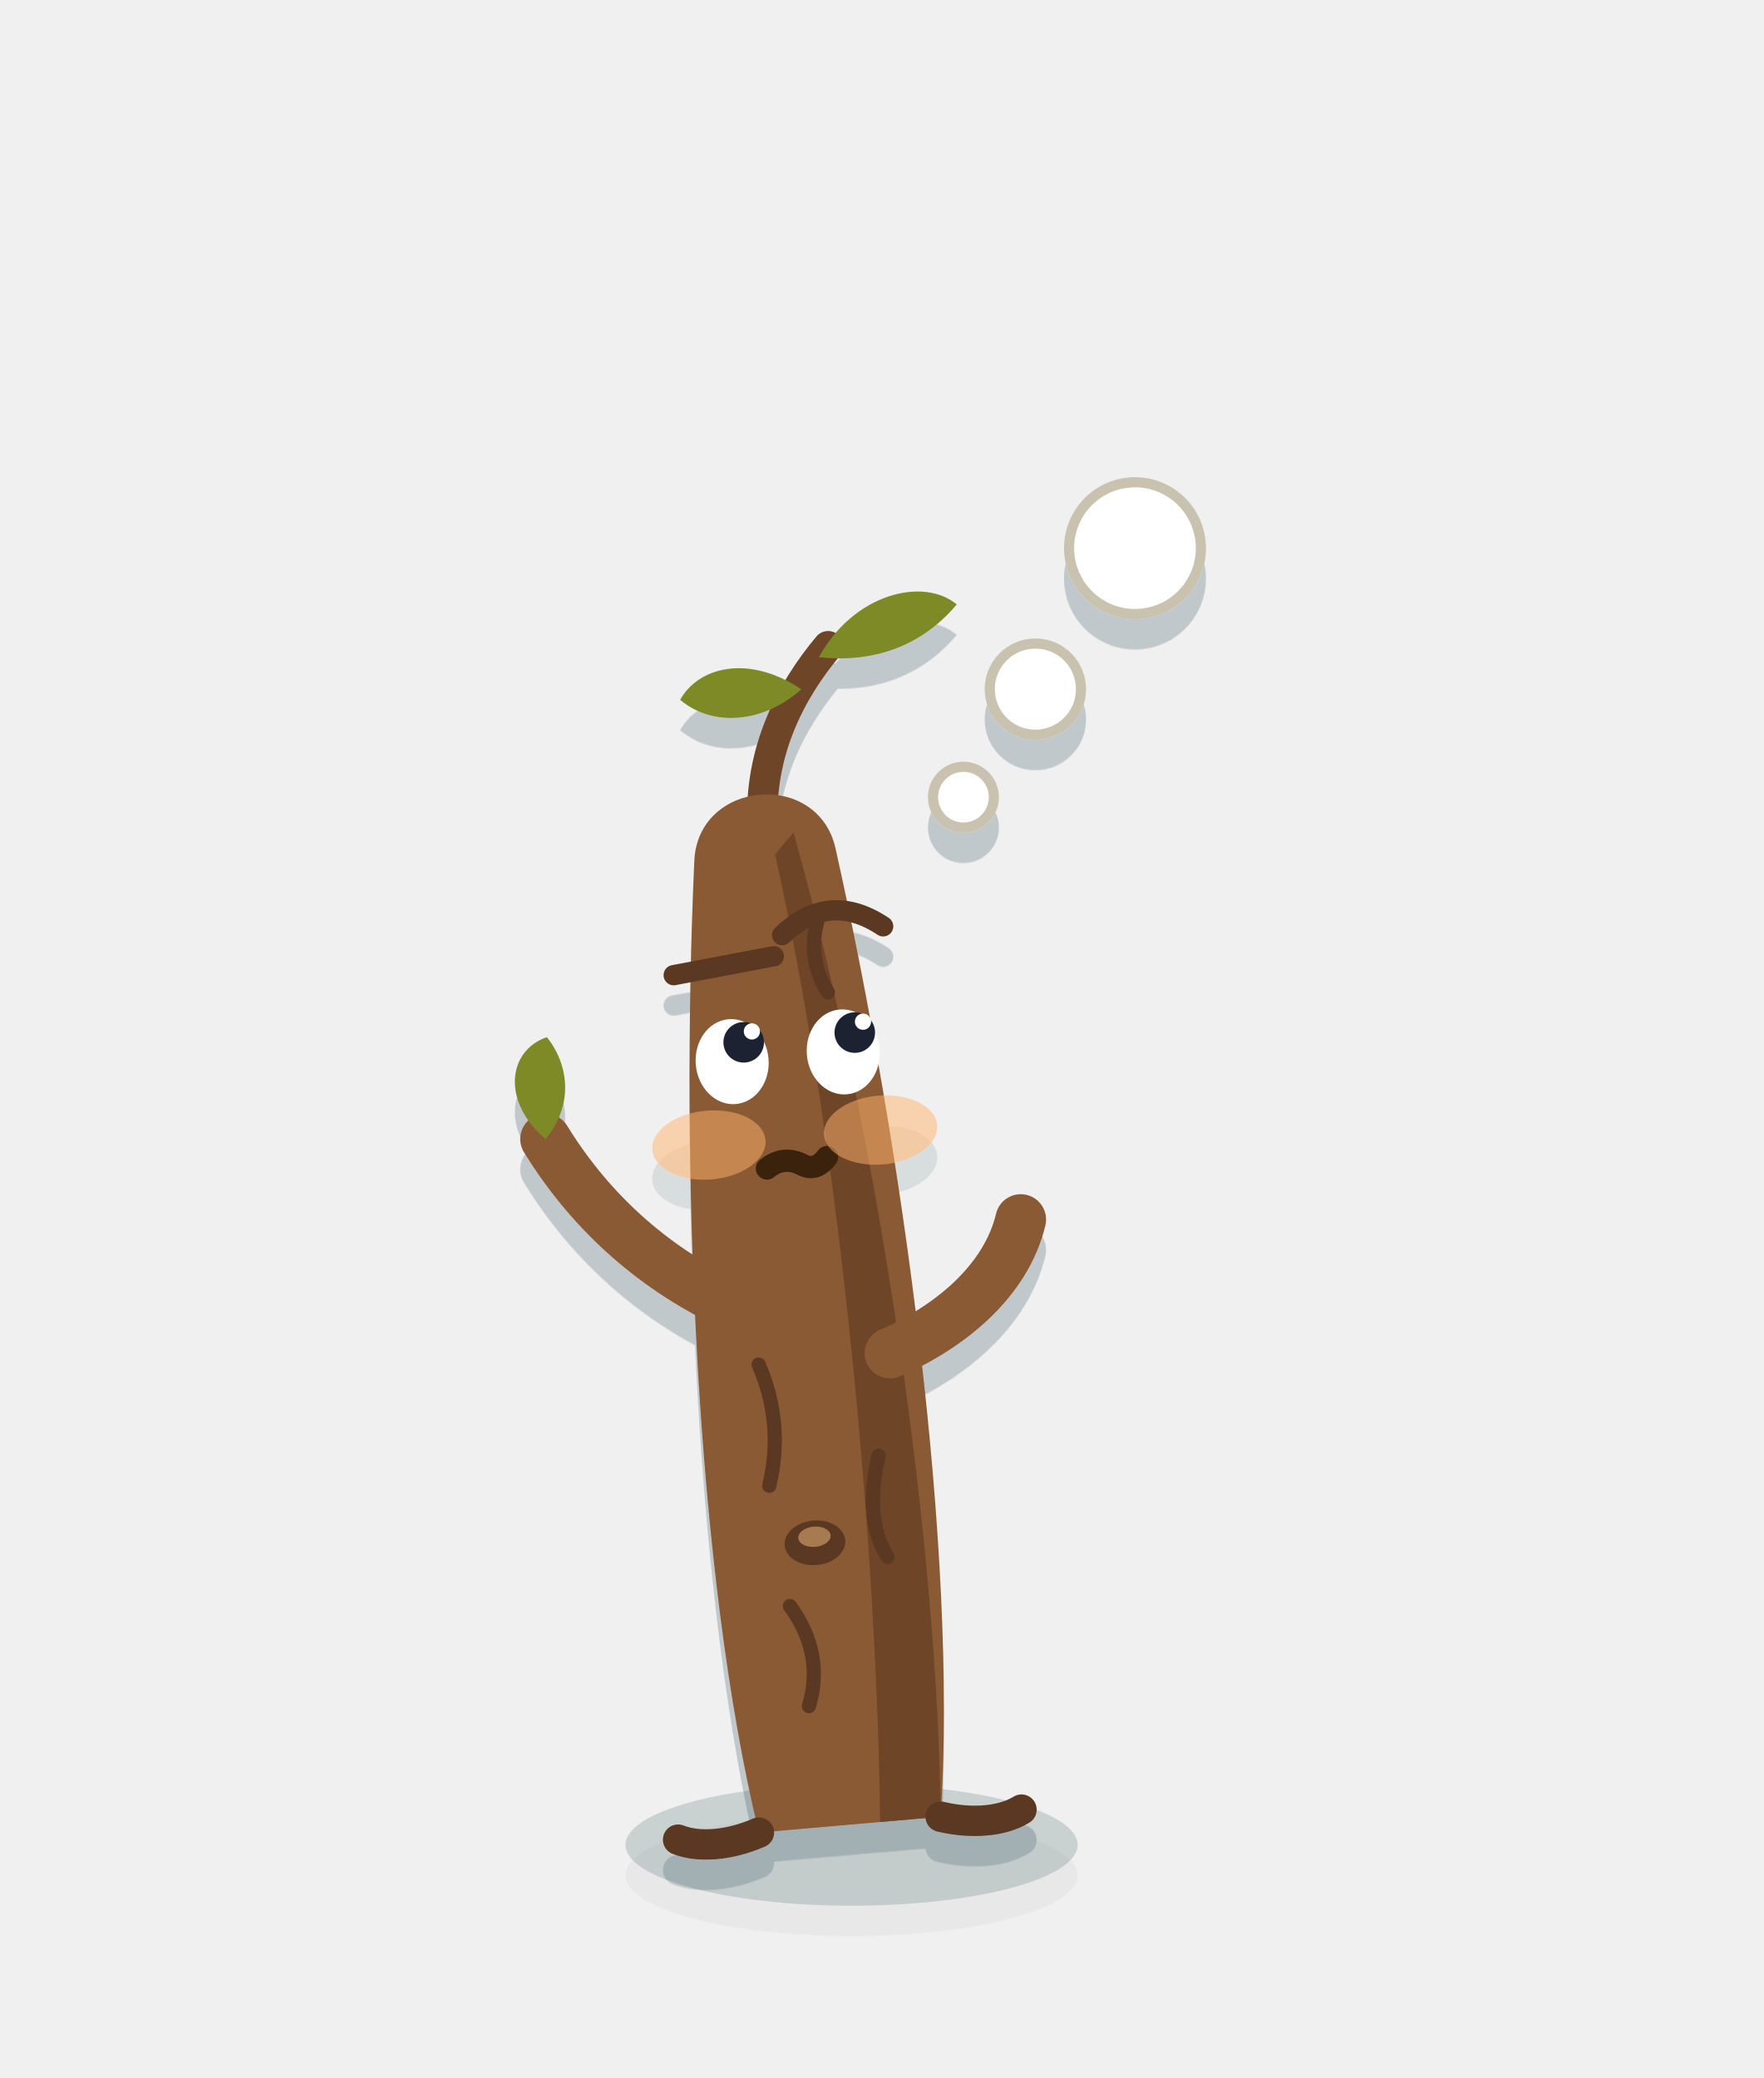
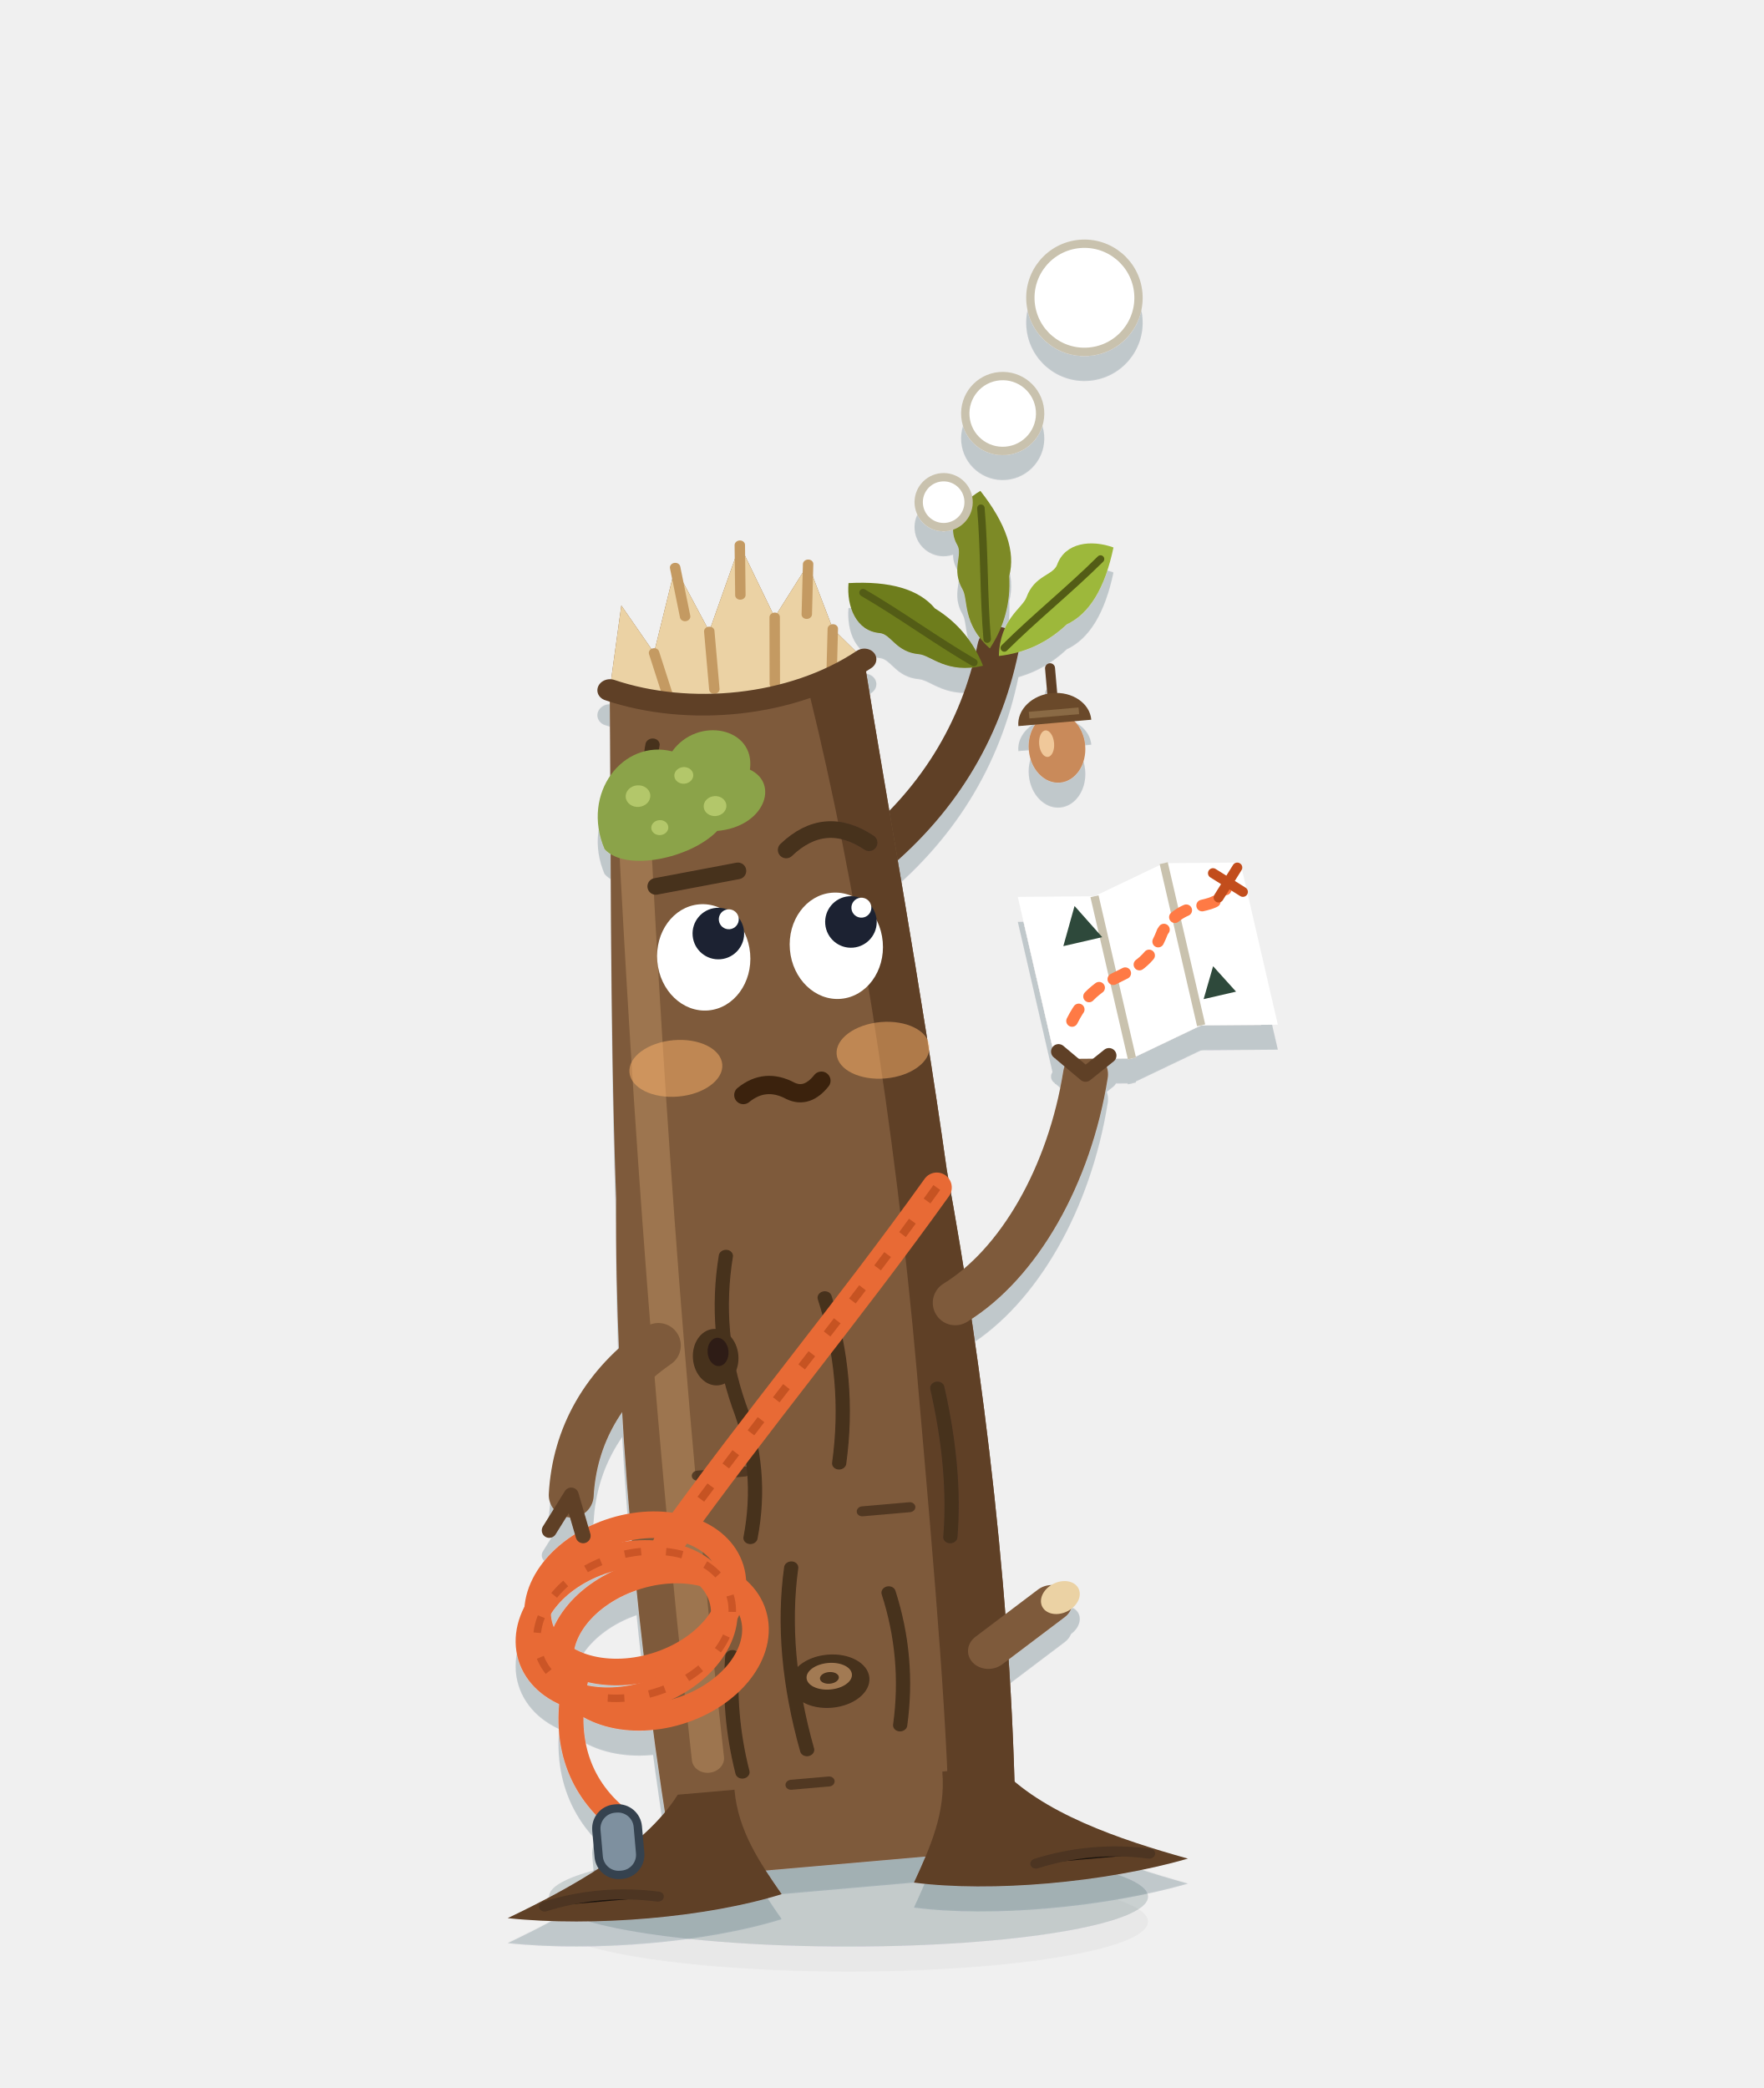
- <svg xmlns="http://www.w3.org/2000/svg" viewBox="-62 -74 174 205" role="img" aria-labelledby="km-title">
+ <svg xmlns="http://www.w3.org/2000/svg" viewBox="-62 -64 212 251" role="img" aria-labelledby="km-title">
  <style>
  .km-night-only, .km-evening-only, .km-dinner-only { display: none; }
  svg[data-km-evening="1"]:not([data-km-night="1"]) .km-dinner-only { display: inline; }
  svg[data-km-evening="1"]:not([data-km-night="1"]) .km-mound { display: none; }
  svg[data-km-evening="1"] .km-evening-only { display: inline; }
  svg[data-km-night="1"] .km-night-only { display: inline; }
  svg[data-km-night="1"] .km-day-only { display: none; }
  .km-screen { mix-blend-mode: screen; }
  .km-grain { mix-blend-mode: multiply; }
  .km-bob { animation: km-bob 3.6s ease-in-out infinite alternate; }
  .km-drift { animation: km-drift 40s ease-in-out infinite alternate; }
  .km-turn { animation: km-turn 90s linear infinite; }
  .km-twinkle { animation: km-twinkle 2.8s ease-in-out infinite; transform-box: fill-box; transform-origin: center; }
  .km-fall { animation: km-fall 1.4s linear infinite; }
  .km-light { animation: km-light 7s linear infinite; }
  .km-steam { animation: km-steam 3s ease-in-out infinite; }
  .km-flag { animation: km-flag 2.4s ease-in-out infinite alternate; transform-box: fill-box; transform-origin: left center; }
  .km-wag { animation: km-wag 0.6s ease-in-out infinite alternate; transform-box: fill-box; transform-origin: left bottom; }
  .km-gallop { animation: km-gallop 0.45s ease-in-out infinite alternate; }
  .km-sway { animation: km-sway 6s ease-in-out infinite alternate; transform-box: fill-box; transform-origin: bottom; }
  .km-buzz { animation: km-buzz 1.6s ease-in-out infinite alternate; }
  .km-fish { animation: km-fish 7s ease-in-out infinite; }
  .km-ff { animation: km-ff 10s ease-in-out infinite; }
  .km-blink { animation: km-blink 2.6s ease-in-out infinite; }
  .km-zz { animation: km-zz 3.2s ease-in-out infinite; }
  .km-breathe { animation: km-breathe 3.4s ease-in-out infinite; transform-box: fill-box; transform-origin: center bottom; }
  .km-ear-l, .km-ear-r { transform-box: fill-box; transform-origin: bottom center; animation: km-ear 4s ease-in-out infinite; }
  .km-ear-r { animation-delay: -0.4s; }
  .km-treat, .km-card-wave { animation: km-lift 2.6s ease-in-out infinite alternate; }
  .km-face-thinking, .km-face-oh, .km-talk { display: none; }
  [data-km-mood="thinking"] .km-face-happy, [data-km-mood="oh"] .km-face-happy { display: none; }
  [data-km-mood="thinking"] .km-face-thinking, [data-km-mood="oh"] .km-face-oh, [data-km-talk="1"] .km-talk { display: inline; }
  .km-dots circle { animation: km-dots 1.2s ease-in-out infinite; }
  .km-dots circle:nth-child(2) { animation-delay: -0.8s; }
  .km-dots circle:nth-child(3) { animation-delay: -0.4s; }
  .km-ashore .dt-splash { display: none; }
  svg[data-km-night="1"] [data-km-awake="1"] .km-day-only { display: inline; }
  svg[data-km-night="1"] [data-km-awake="1"] .km-night-only { display: none; }
  [data-km-part="telescope"] { cursor: pointer; }
  .km-pose { transform-box: fill-box; transform-origin: 50% 100%; transition: transform 0.35s ease; }
  [data-km-mood="oh"] .km-pose { transform: translateY(-8px) scale(1.04, 0.97); }
  [data-km-mood="thinking"] .km-pose { transform: rotate(-5deg); }
  [data-km-talk="1"]:not([data-km-mood="oh"]) .km-pose { animation: km-chat 0.9s ease-in-out infinite alternate; }
  @keyframes km-chat { from { transform: translateY(0) rotate(0deg); } to { transform: translateY(-3px) rotate(1.5deg); } }
  svg:not([data-km-night="1"]) :is(.km-twinkle, .km-ff, .km-blink, .km-zz, .km-breathe) { animation: none; }
  @keyframes km-dots { 0%, 100% { opacity: 0.3; } 50% { opacity: 1; } }
  @keyframes km-bob { from { transform: translateY(0); } to { transform: translateY(-4px); } }
  @keyframes km-gallop { from { transform: translateY(0) rotate(0deg); } to { transform: translateY(-5px) rotate(-2deg); } }
  @keyframes km-drift { from { transform: translateX(0); } to { transform: translateX(36px); } }
  @keyframes km-turn { to { transform: rotate(360deg); } }
  @keyframes km-twinkle { 0%, 100% { opacity: 1; transform: scale(1); } 50% { opacity: 0.55; transform: scale(0.8); } }
  @keyframes km-fall { to { stroke-dashoffset: -40; } }
  @keyframes km-light { to { stroke-dashoffset: -280; } }
  @keyframes km-steam { 0% { opacity: 0; transform: translateY(6px); } 40% { opacity: 0.9; } 100% { opacity: 0; transform: translateY(-10px); } }
  @keyframes km-flag { from { transform: skewY(0deg); } to { transform: skewY(6deg); } }
  @keyframes km-wag { from { transform: rotate(-10deg); } to { transform: rotate(14deg); } }
  @keyframes km-sway { from { transform: rotate(-1.5deg); } to { transform: rotate(1.5deg); } }
  @keyframes km-buzz { from { transform: translate(0, 0); } to { transform: translate(3px, -2px); } }
  @keyframes km-fish { 0%, 70%, 100% { transform: translateY(30px); opacity: 0; } 78% { opacity: 1; } 85% { transform: translateY(-8px); opacity: 1; } 92% { transform: translateY(20px); opacity: 0; } }
  @keyframes km-ff { 0%, 100% { transform: translate(0, 0); } 25% { transform: translate(14px, -10px); } 50% { transform: translate(26px, 4px); } 75% { transform: translate(8px, 14px); } }
  @keyframes km-blink { 0%, 100% { opacity: 1; } 45% { opacity: 0.25; } 60% { opacity: 1; } }
  @keyframes km-zz { 0% { opacity: 0; transform: translate(0, 6px); } 30% { opacity: 1; } 100% { opacity: 0; transform: translate(6px, -14px); } }
  @keyframes km-breathe { 0%, 100% { transform: scale(1, 1); } 50% { transform: scale(1.02, 1.05); } }
  @keyframes km-ear { 0%, 80%, 100% { transform: rotate(0deg); } 88% { transform: rotate(-6deg); } 94% { transform: rotate(3deg); } }
  @keyframes km-lift { from { transform: translateY(0); } to { transform: translateY(-3px); } }
  @media (prefers-reduced-motion: reduce) { svg * { animation: none !important; } }
</style>
  <defs>
    <filter id="layer" x="-10%" y="-10%" width="120%" height="130%">
      <feDropShadow dx="0" dy="5" stdDeviation="0" flood-color="#1A2433" flood-opacity="0.18" />
    </filter>
    <filter id="layer-sm" x="-10%" y="-10%" width="120%" height="130%">
      <feDropShadow dx="0" dy="3" stdDeviation="0" flood-color="#1A2433" flood-opacity="0.2" />
    </filter>
    <filter id="grain" x="0" y="0" width="100%" height="100%">
      <feTurbulence type="fractalNoise" baseFrequency="0.85" numOctaves="2" seed="7" result="n" />
      <feColorMatrix in="n" type="matrix" values="0 0 0 0 0.1  0 0 0 0 0.14  0 0 0 0 0.2  0 0 0 0.55 -0.12" />
    </filter>
    <filter id="km-light" x="0" y="0" width="100%" height="100%" color-interpolation-filters="sRGB">
      <feColorMatrix id="km-light-m" type="matrix" values="1 0 0 0 0  0 1 0 0 0  0 0 1 0 0  0 0 0 1 0" />
    </filter>
    <linearGradient id="km-sky-g" gradientUnits="userSpaceOnUse" x1="0" y1="0" x2="0" y2="900">
      <stop id="km-sky-0" offset="0" stop-color="#7FB8D8" />
      <stop id="km-sky-1" offset="0.6" stop-color="#B4D8E6" />
      <stop id="km-sky-2" offset="1" stop-color="#EAF3EC" />
    </linearGradient>
    <radialGradient id="km-glow-g">
      <stop offset="0" stop-color="#FFB46E" stop-opacity="0.9" />
      <stop offset="0.4" stop-color="#FFC98F" stop-opacity="0.4" />
      <stop offset="1" stop-color="#FFC98F" stop-opacity="0" />
    </radialGradient>
    <linearGradient id="km-fade-orchard-1" gradientUnits="userSpaceOnUse" x1="560" y1="0" x2="690" y2="0">
      <stop offset="0" stop-color="#525C12" stop-opacity="1" />
      <stop offset="1" stop-color="#525C12" stop-opacity="0" />
    </linearGradient>
    <linearGradient id="km-fade-orchard-2" gradientUnits="userSpaceOnUse" x1="560" y1="0" x2="690" y2="0">
      <stop offset="0" stop-color="#7D8A26" stop-opacity="1" />
      <stop offset="1" stop-color="#7D8A26" stop-opacity="0" />
    </linearGradient>
    <linearGradient id="km-fade-field-1" gradientUnits="userSpaceOnUse" x1="930" y1="0" x2="1060" y2="0">
      <stop offset="0" stop-color="#78963A" stop-opacity="0" />
      <stop offset="1" stop-color="#78963A" stop-opacity="1" />
    </linearGradient>
    <linearGradient id="km-fade-field-2" gradientUnits="userSpaceOnUse" x1="930" y1="0" x2="1060" y2="0">
      <stop offset="0" stop-color="#9CB54A" stop-opacity="0" />
      <stop offset="1" stop-color="#9CB54A" stop-opacity="1" />
    </linearGradient>
    <linearGradient id="km-ground-1" gradientUnits="userSpaceOnUse" x1="420" y1="0" x2="1220" y2="0">
      <stop offset="0" stop-color="#525C12" />
      <stop offset="0.34" stop-color="#525C12" />
      <stop offset="0.5" stop-color="#6A7E2A" />
      <stop offset="0.66" stop-color="#78963A" />
      <stop offset="1" stop-color="#78963A" />
    </linearGradient>
    <linearGradient id="km-ground-2" gradientUnits="userSpaceOnUse" x1="420" y1="0" x2="1220" y2="0">
      <stop offset="0" stop-color="#7D8A26" />
      <stop offset="0.34" stop-color="#7D8A26" />
      <stop offset="0.5" stop-color="#93A83E" />
      <stop offset="0.66" stop-color="#9CB54A" />
      <stop offset="1" stop-color="#9CB54A" />
    </linearGradient>
    <radialGradient id="km-pool-g">
      <stop offset="0" stop-color="#FFC37A" stop-opacity="0.55" />
      <stop offset="1" stop-color="#FFC37A" stop-opacity="0" />
    </radialGradient>
    <pattern id="km-gingham" width="8" height="8" patternUnits="userSpaceOnUse">
      <rect width="8" height="8" fill="#FFFFFF" />
      <rect width="4" height="8" fill="#FFE1C2" />
      <rect width="8" height="4" fill="#FFB36B" opacity="0.4" />
    </pattern>
    <clipPath id="km-moon-clip">
      <use href="#km-moon-lit" />
    </clipPath>
    <symbol id="star" viewBox="-10 -10 20 20">
      <path d="M0 -10 C1.2 -2.5 2.5 -1.2 10 0 C2.5 1.2 1.2 2.5 0 10 C-1.2 2.5 -2.5 1.2 -10 0 C-2.5 -1.2 -1.2 -2.5 0 -10 Z" fill="#FFFFFF" />
    </symbol>
  </defs>
  <g filter="url(#layer-sm)">
-     <ellipse cx="22" cy="108" rx="22.3" ry="6" fill="#1A2433" opacity="0.16" />
-     <g transform="rotate(-5 22 108)">
-       <path d="M22 8 C22 0 26 -6 30 -10" stroke="#6E4426" stroke-width="3" stroke-linecap="round" fill="none" />
-       <path d="M29 -9 c4 -6 11 -7 14 -4 c-4 4 -9 5 -14 4 Z M27 -6 c-5 -4 -10 -3 -12 0 c3 3 8 3 12 0 Z" fill="#7D8A26" />
-       <path d="M13 106 C9 80 11 40 15 10 C16 2 28 2 29 10 C33 40 35 80 31 106 Z" fill="#8A5A34" />
-       <path d="M25 8 C31 40 33 80 31 106 L25 106 C27 80 27 40 23 10 Z" fill="#6E4426" />
-       <path d="M17 60 q2 6 0 12 M28 70 q-2 6 0 10 M18 84 q3 5 1 10 M27 16 q-2 4 0 8" stroke="#5A3820" stroke-width="1.4" stroke-linecap="round" fill="none" />
-       <ellipse cx="21" cy="78" rx="3" ry="2.2" fill="#5A3820" />
-       <ellipse cx="21" cy="77.4" rx="1.6" ry="1" fill="#A87A50" />
-       <ellipse cx="17" cy="30" rx="3.6" ry="4.2" fill="#FFFFFF" />
-       <circle cx="18.3" cy="28.2" r="2" fill="#1A2433" />
-       <circle cx="19.2" cy="27.2" r="0.8" fill="#FFFFFF" />
-       <ellipse cx="28" cy="30" rx="3.6" ry="4.2" fill="#FFFFFF" />
-       <circle cx="29.3" cy="28.2" r="2" fill="#1A2433" />
-       <circle cx="30.2" cy="27.2" r="0.8" fill="#FFFFFF" />
-       <path d="M12 21 l10 -1 M23 18 q5 -4 10 0" stroke="#5A3820" stroke-width="2" stroke-linecap="round" stroke-linejoin="round" fill="none" />
-       <path d="M19.5 40.8 q1.8 -1.2 3.6 0 q1.2 0.7 2.4 -0.6" stroke="#3A2410" stroke-width="2.2" stroke-linecap="round" stroke-linejoin="round" fill="none" />
-       <ellipse cx="14" cy="38" rx="5.6" ry="3.4" fill="#FFB36B" opacity="0.5" />
-       <ellipse cx="31" cy="38" rx="5.6" ry="3.4" fill="#FFB36B" opacity="0.5" />
-       <path d="M15 54 C8 50 2 44 -2 36" stroke="#8A5A34" stroke-width="5" stroke-linecap="round" fill="none" class="km-treat" />
-       <path d="M-2 36 c-4 -4 -3 -9 1 -10 c2 3 2 7 -1 10 Z" fill="#7D8A26" />
-       <path d="M30 60 C36 58 42 54 44 48" stroke="#8A5A34" stroke-width="5" stroke-linecap="round" fill="none" />
-       <path d="M13 106 c-3 1 -6 1 -8 0 M31 106 c3 1 6 1 8 0" stroke="#5A3820" stroke-width="3" stroke-linecap="round" />
+     <ellipse cx="40" cy="164" rx="36" ry="6" fill="#1A2433" opacity="0.16" />
+     <g transform="rotate(-5 40 164)">
+       <path d="M53 40 C62 34 68 26 71 16" stroke="#5E4028" stroke-width="5" stroke-linecap="round" fill="none" />
+       <g class="km-sway">
+         <g transform="translate(70 16) rotate(-70)">
+           <path d="M0 0 C2 -4 5 -4 6 -5 C8 -7 10 -6 11 -7 C13 -9 16 -8 18 -6 C15 -2 12 0 9 0 C6 1 3 1 0 0 Z" fill="#7D8A26" />
+           <path d="M1 -0.6 C6 -2.4 11 -3.6 16 -5.4" stroke="#525C12" stroke-width="0.9" fill="none" stroke-linecap="round" />
+         </g>
+         <g transform="translate(71 17) rotate(-20)">
+           <path d="M0 0 C2 -4 5 -4 6 -5 C8 -7 10 -6 11 -7 C13 -9 16 -8 18 -6 C15 -2 12 0 9 0 C6 1 3 1 0 0 Z" fill="#9DB83A" />
+           <path d="M1 -0.6 C6 -2.4 11 -3.6 16 -5.4" stroke="#525C12" stroke-width="0.9" fill="none" stroke-linecap="round" />
+         </g>
+         <g transform="translate(69 18) rotate(-125)">
+           <path d="M0 0 C2 -4 5 -4 6 -5 C8 -7 10 -6 11 -7 C13 -9 16 -8 18 -6 C15 -2 12 0 9 0 C6 1 3 1 0 0 Z" fill="#6E7D1C" />
+           <path d="M1 -0.6 C6 -2.4 11 -3.6 16 -5.4" stroke="#525C12" stroke-width="0.9" fill="none" stroke-linecap="round" />
+         </g>
+         <path d="M77 22 v-3" stroke="#5E4028" stroke-width="1.2" stroke-linecap="round" />
+         <ellipse cx="77" cy="28.6" rx="3.4" ry="4.2" fill="#C98A5A" />
+         <ellipse cx="75.8" cy="28" rx="0.9" ry="1.6" fill="#F0C89A" />
+         <path d="M72.6 25.6 a4.4 3.6 0 0 1 8.8 0 Z" fill="#6B4A2A" />
+         <path d="M74 24.4 h6" stroke="#8A6A44" stroke-width="0.8" />
+       </g>
+       <g transform="translate(40 0) scale(1.14 1) translate(-40 0)">
+         <path d="M22 160 C20 132 20 102 22 78 C23 56 25 32 26 17 L28 7 L31 13 L34 3 L37 11 L41 1 L44 10 L48 4 L50 12 L53 16 C54 32 56 56 57 78 C59 102 60 132 58 160 Z" fill="#7E5A3A" />
+         <path d="M26 17 L28 7 L31 13 L34 3 L37 11 L41 1 L44 10 L48 4 L50 12 L53 16 C45 20 34 20 26 17 Z" fill="#EBD2A4" />
+         <path d="M31 13 l1 5 M34 3 l0.6 6 M37 11 l0 7 M41 1 l-0.4 6 M44 10 l-0.6 8 M48 4 l-0.6 6 M50 12 l-0.6 6" stroke="#C49A62" stroke-width="1.1" stroke-linecap="round" />
+         <path d="M26 17 C34 21 45 21 53 16" stroke="#5E4028" stroke-width="2.6" stroke-linecap="round" fill="none" />
+         <path d="M47 20 C50 42 52 72 52 102 C52 128 52 146 51 160 L58 160 C60 132 59 102 57 78 C56 56 54 32 53 16 Z" fill="#5E4028" />
+         <path d="M27.5 28 C26.5 58 25.5 100 26.5 146" stroke="#A27A52" stroke-width="3.4" stroke-linecap="round" fill="none" opacity="0.85" />
+         <path d="M33 86 q-2 9 0 18 q2 8 0 16 M43 92 q2 10 0 20 M37 124 q-2 10 0 22 M47 128 q1.6 8 0 16 M30 134 q-1 7 0 14 M54 104 q1.2 10 0 18 M30 24 q-1 4 0 8" stroke="#46301E" stroke-width="1.5" stroke-linecap="round" fill="none" />
+         <path d="M28 112 h5 M45 118 h5 M35 150 h4" stroke="#46301E" stroke-width="1.2" stroke-linecap="round" opacity="0.8" />
+         <ellipse cx="40" cy="138" rx="4.2" ry="3.2" fill="#46301E" />
+         <ellipse cx="40" cy="137.4" rx="2.4" ry="1.6" fill="#A27A52" />
+         <ellipse cx="40" cy="137.6" rx="1" ry="0.7" fill="#46301E" />
+         <ellipse cx="31" cy="98" rx="2.4" ry="3.4" fill="#46301E" />
+         <ellipse cx="31.3" cy="97.4" rx="1.1" ry="1.7" fill="#2E1E12" />
+         <path d="M24 36 C22 29 27 23 32 25 C35 21 41 23 40 28 C43 30 41 35 36 35 C33 38 26 39 24 36 Z" fill="#8BA348" />
+         <g fill="#B3C76A">
+           <circle cx="28" cy="30" r="1.3" />
+           <circle cx="33" cy="28" r="1" />
+           <circle cx="36" cy="32" r="1.2" />
+           <circle cx="30" cy="34" r="0.9" />
+         </g>
+         <path d="M57 136 l7 -5" stroke="#7E5A3A" stroke-width="4.4" stroke-linecap="round" />
+         <ellipse cx="65" cy="130.4" rx="2.2" ry="1.8" fill="#EBD2A4" transform="rotate(-35 65 130.4)" />
+         <path d="M23 150 C19 156 11 160 4 163 C13 165 25 165 33 163 C31 159 29 155 29 150 Z" fill="#5E4028" />
+         <path d="M57 150 C61 156 69 160 76 163 C67 165 55 165 47 163 C49 159 51 155 51 150 Z" fill="#5E4028" />
+         <path d="M8 162 c4 -1 8 -1 12 0 M60 162 c4 -1 8 -1 12 0" stroke="#46301E" stroke-width="1.2" stroke-linecap="round" opacity="0.7" />
+       </g>
+       <ellipse cx="32.5" cy="50" rx="5.6" ry="6.4" fill="#FFFFFF" />
+       <circle cx="34.5" cy="47.3" r="3.1" fill="#1A2433" />
+       <circle cx="35.9" cy="45.7" r="1.2" fill="#FFFFFF" />
+       <ellipse cx="48.5" cy="50" rx="5.6" ry="6.4" fill="#FFFFFF" />
+       <circle cx="50.5" cy="47.3" r="3.1" fill="#1A2433" />
+       <circle cx="51.9" cy="45.7" r="1.2" fill="#FFFFFF" />
+       <path d="M27.5 41 l10 -1 M43.5 38 q5 -4 10 0" stroke="#46301E" stroke-width="2" stroke-linecap="round" stroke-linejoin="round" fill="none" />
+       <path d="M35.8 66.9 q2.8 -1.9 5.7 0 q1.9 1.1 3.8 -0.9" stroke="#3A2410" stroke-width="2.2" stroke-linecap="round" stroke-linejoin="round" fill="none" />
+       <ellipse cx="28" cy="63" rx="5.6" ry="3.4" fill="#FFB36B" opacity="0.5" />
+       <ellipse cx="53" cy="63" rx="5.6" ry="3.4" fill="#FFB36B" opacity="0.5" />
+       <path d="M58 80 C46 94 34 106 22 120" stroke="#E86A35" stroke-width="3.6" stroke-linecap="round" fill="none" />
+       <path d="M58 80 C46 94 34 106 22 120" stroke="#B8481C" stroke-width="1" stroke-dasharray="2 3" fill="none" opacity="0.7" />
+       <g transform="rotate(-12 18 128)">
+         <ellipse cx="18" cy="126" rx="12" ry="8.5" stroke="#E86A35" stroke-width="3.2" fill="none" />
+         <ellipse cx="16" cy="129" rx="12" ry="8.5" stroke="#E86A35" stroke-width="3.2" fill="none" />
+         <ellipse cx="19" cy="132" rx="12" ry="8.5" stroke="#E86A35" stroke-width="3.2" fill="none" />
+         <ellipse cx="17" cy="129" rx="12" ry="8.5" stroke="#B8481C" stroke-width="0.9" stroke-dasharray="2 3" fill="none" opacity="0.6" />
+       </g>
+       <path d="M10 134 C7 142 9 148 13 152" stroke="#E86A35" stroke-width="3" stroke-linecap="round" fill="none" />
+       <rect x="10.5" y="151" width="5" height="8" rx="2.4" fill="#7E909F" stroke="#34424F" stroke-width="1" />
+       <path d="M23 96 C16 100 12 106 11 113" stroke="#7E5A3A" stroke-width="5.4" stroke-linecap="round" fill="none" />
+       <path d="M11 113 l-3 4 M11 113 l1 5" stroke="#5E4028" stroke-width="1.8" stroke-linecap="round" />
+       <g class="km-card-wave">
+         <path d="M59 94 C67 90 74 80 77 68" stroke="#7E5A3A" stroke-width="5.4" stroke-linecap="round" fill="none" />
+         <g transform="rotate(-8 86 54)">
+           <path d="M72 44 l9 2 l9 -2 l9 2 v20 l-9 -2 l-9 2 l-9 -2 Z" fill="#FFFFFF" />
+           <path d="M81 46 v20 M90 44 v20" stroke="#C9C2AE" stroke-width="1" />
+           <path d="M75 60 C80 54 84 58 88 52 C92 48 95 52 97 48" stroke="#FF7A45" stroke-width="1.4" stroke-dasharray="1.6 2" fill="none" stroke-linecap="round" />
+           <path d="M76 51 l2.4 -4.4 l2.4 4.4 Z M91 61 l2 -3.6 l2 3.6 Z" fill="#2F4A3A" />
+           <path d="M95.5 46.5 l3 3 M98.5 46.5 l-3 3" stroke="#C24E1C" stroke-width="1.2" stroke-linecap="round" />
+         </g>
+         <path d="M77 68 l-3 -3 M77 68 l3 -2" stroke="#5E4028" stroke-width="1.8" stroke-linecap="round" />
+       </g>
      <g fill="#FFFFFF" stroke="#C9C2AE" stroke-width="1">
-         <circle cx="42" cy="6" r="3" />
-         <circle cx="50" cy="-4" r="4.5" />
-         <circle cx="61" cy="-17" r="6.5" />
+         <circle cx="66" cy="-2" r="3" />
+         <circle cx="74" cy="-12" r="4.5" />
+         <circle cx="85" cy="-25" r="6.5" />
      </g>
    </g>
  </g>
</svg>
